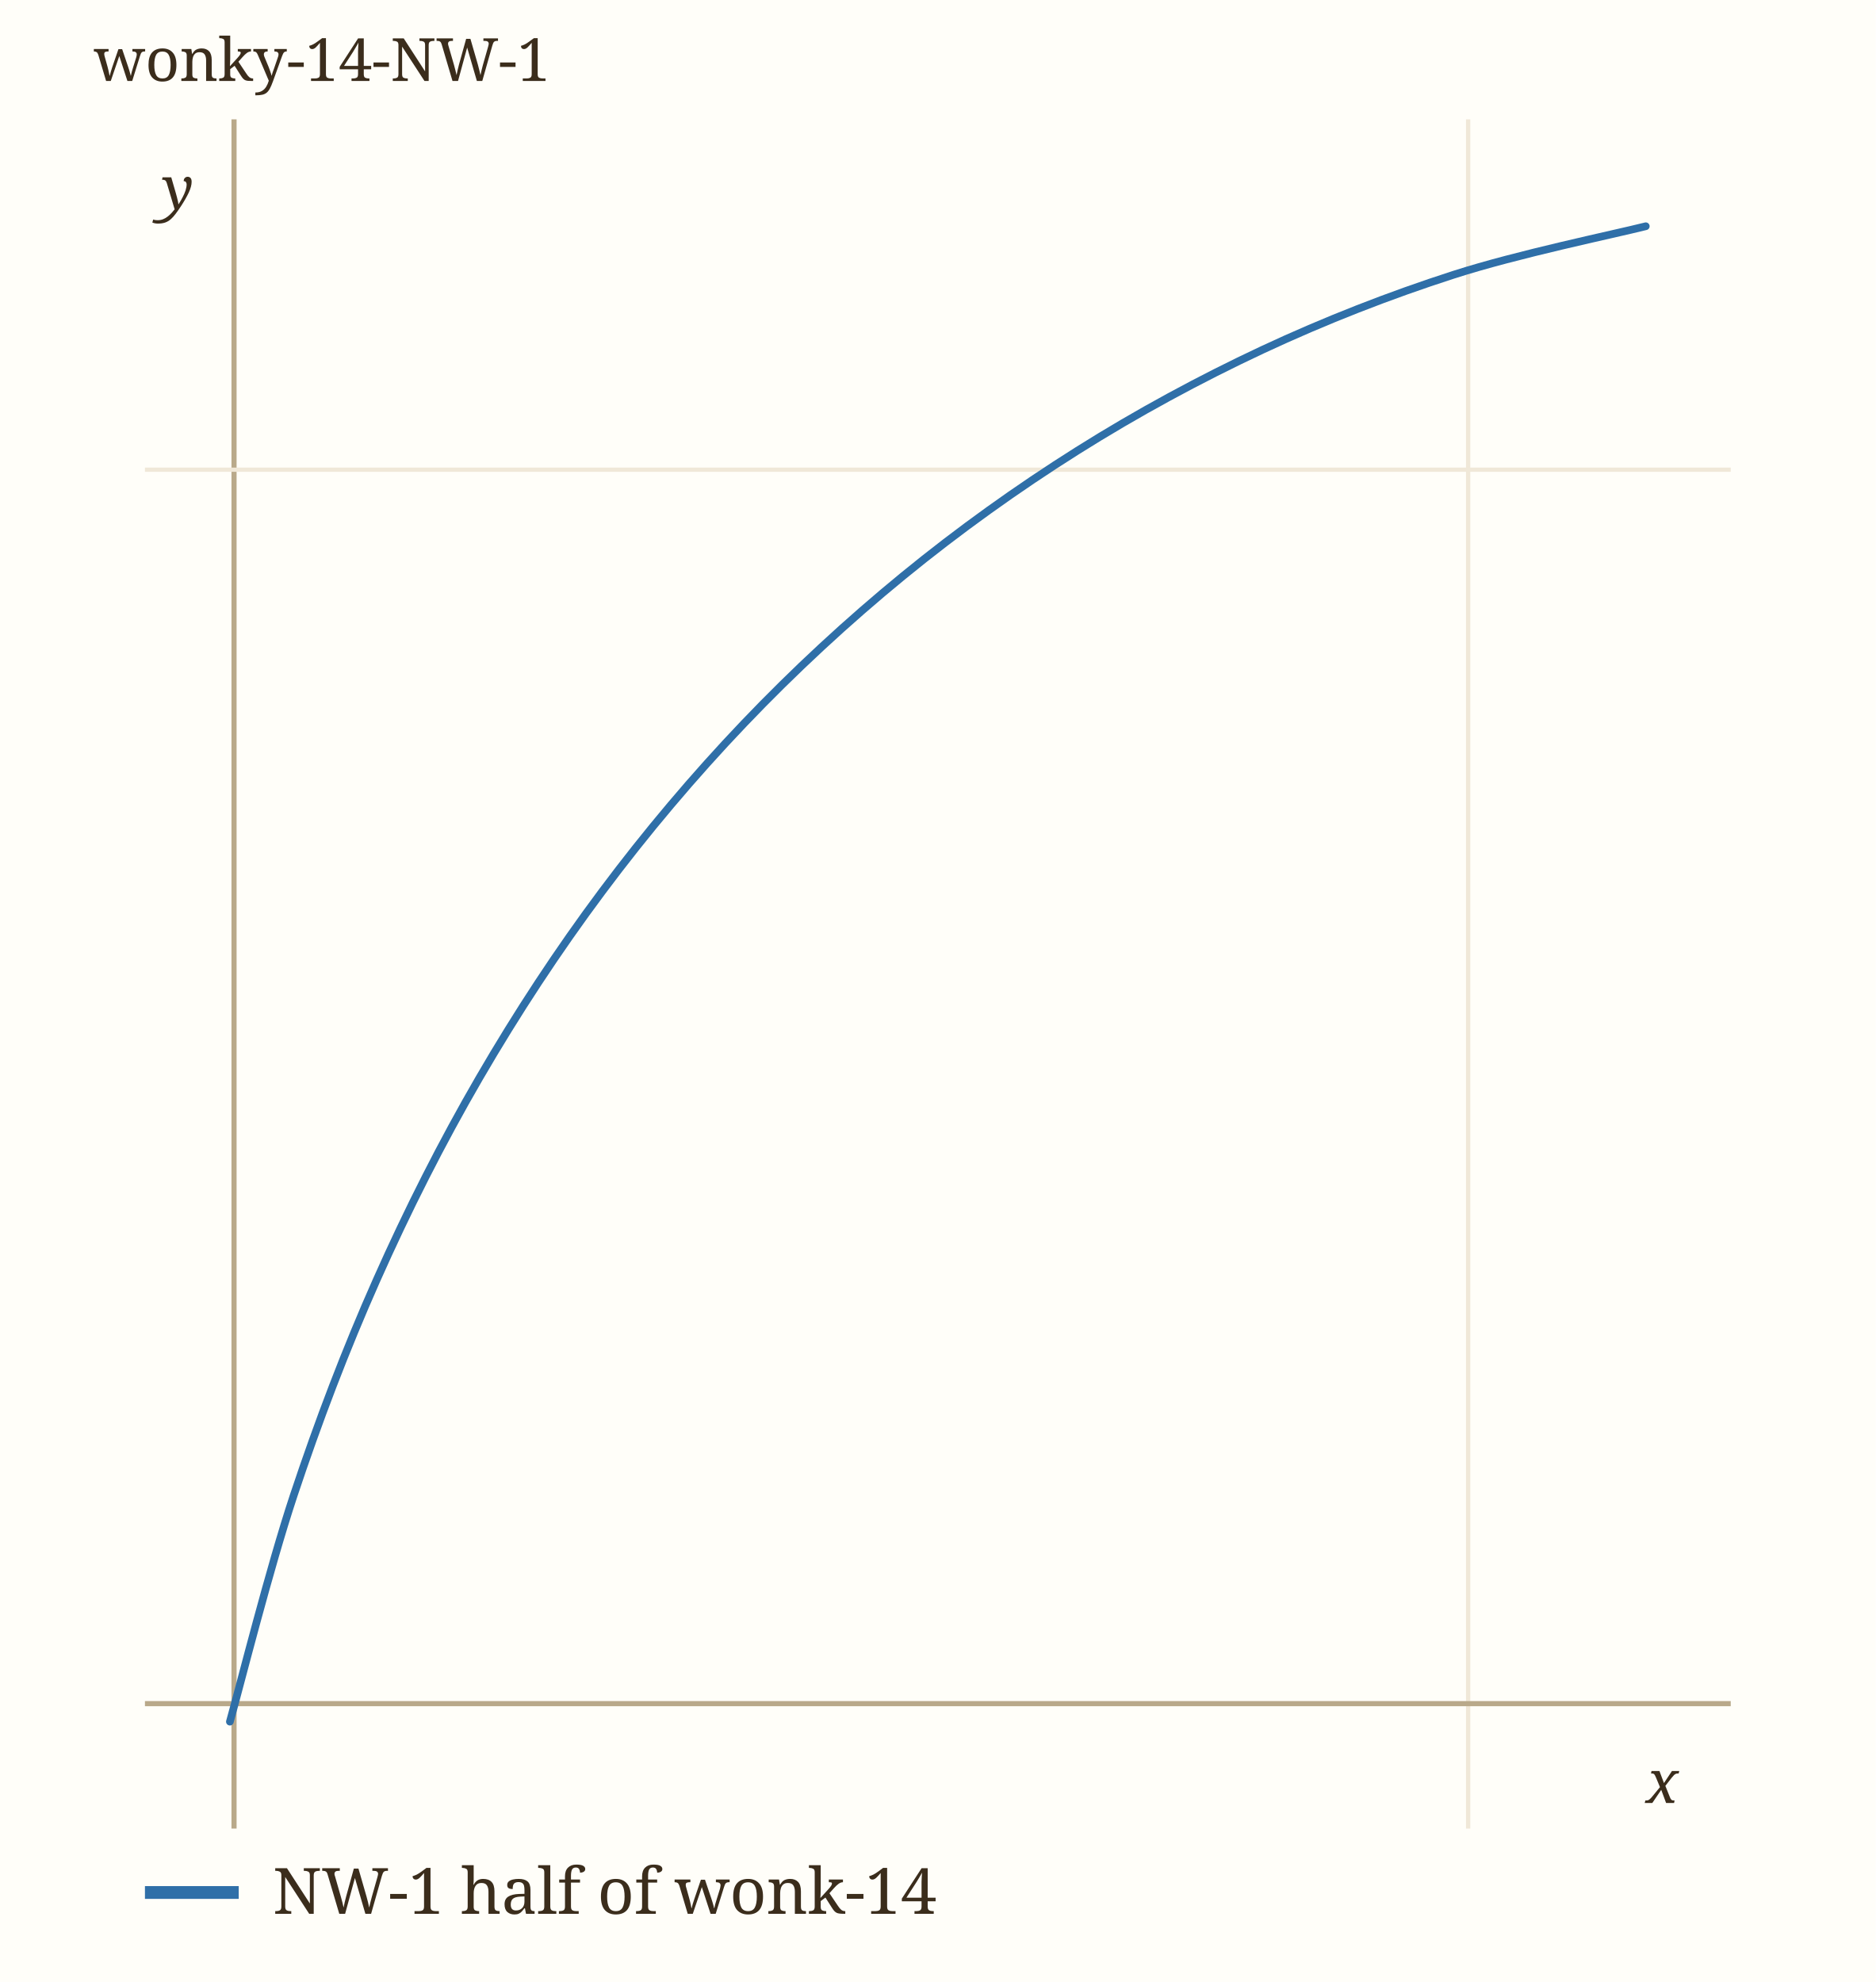
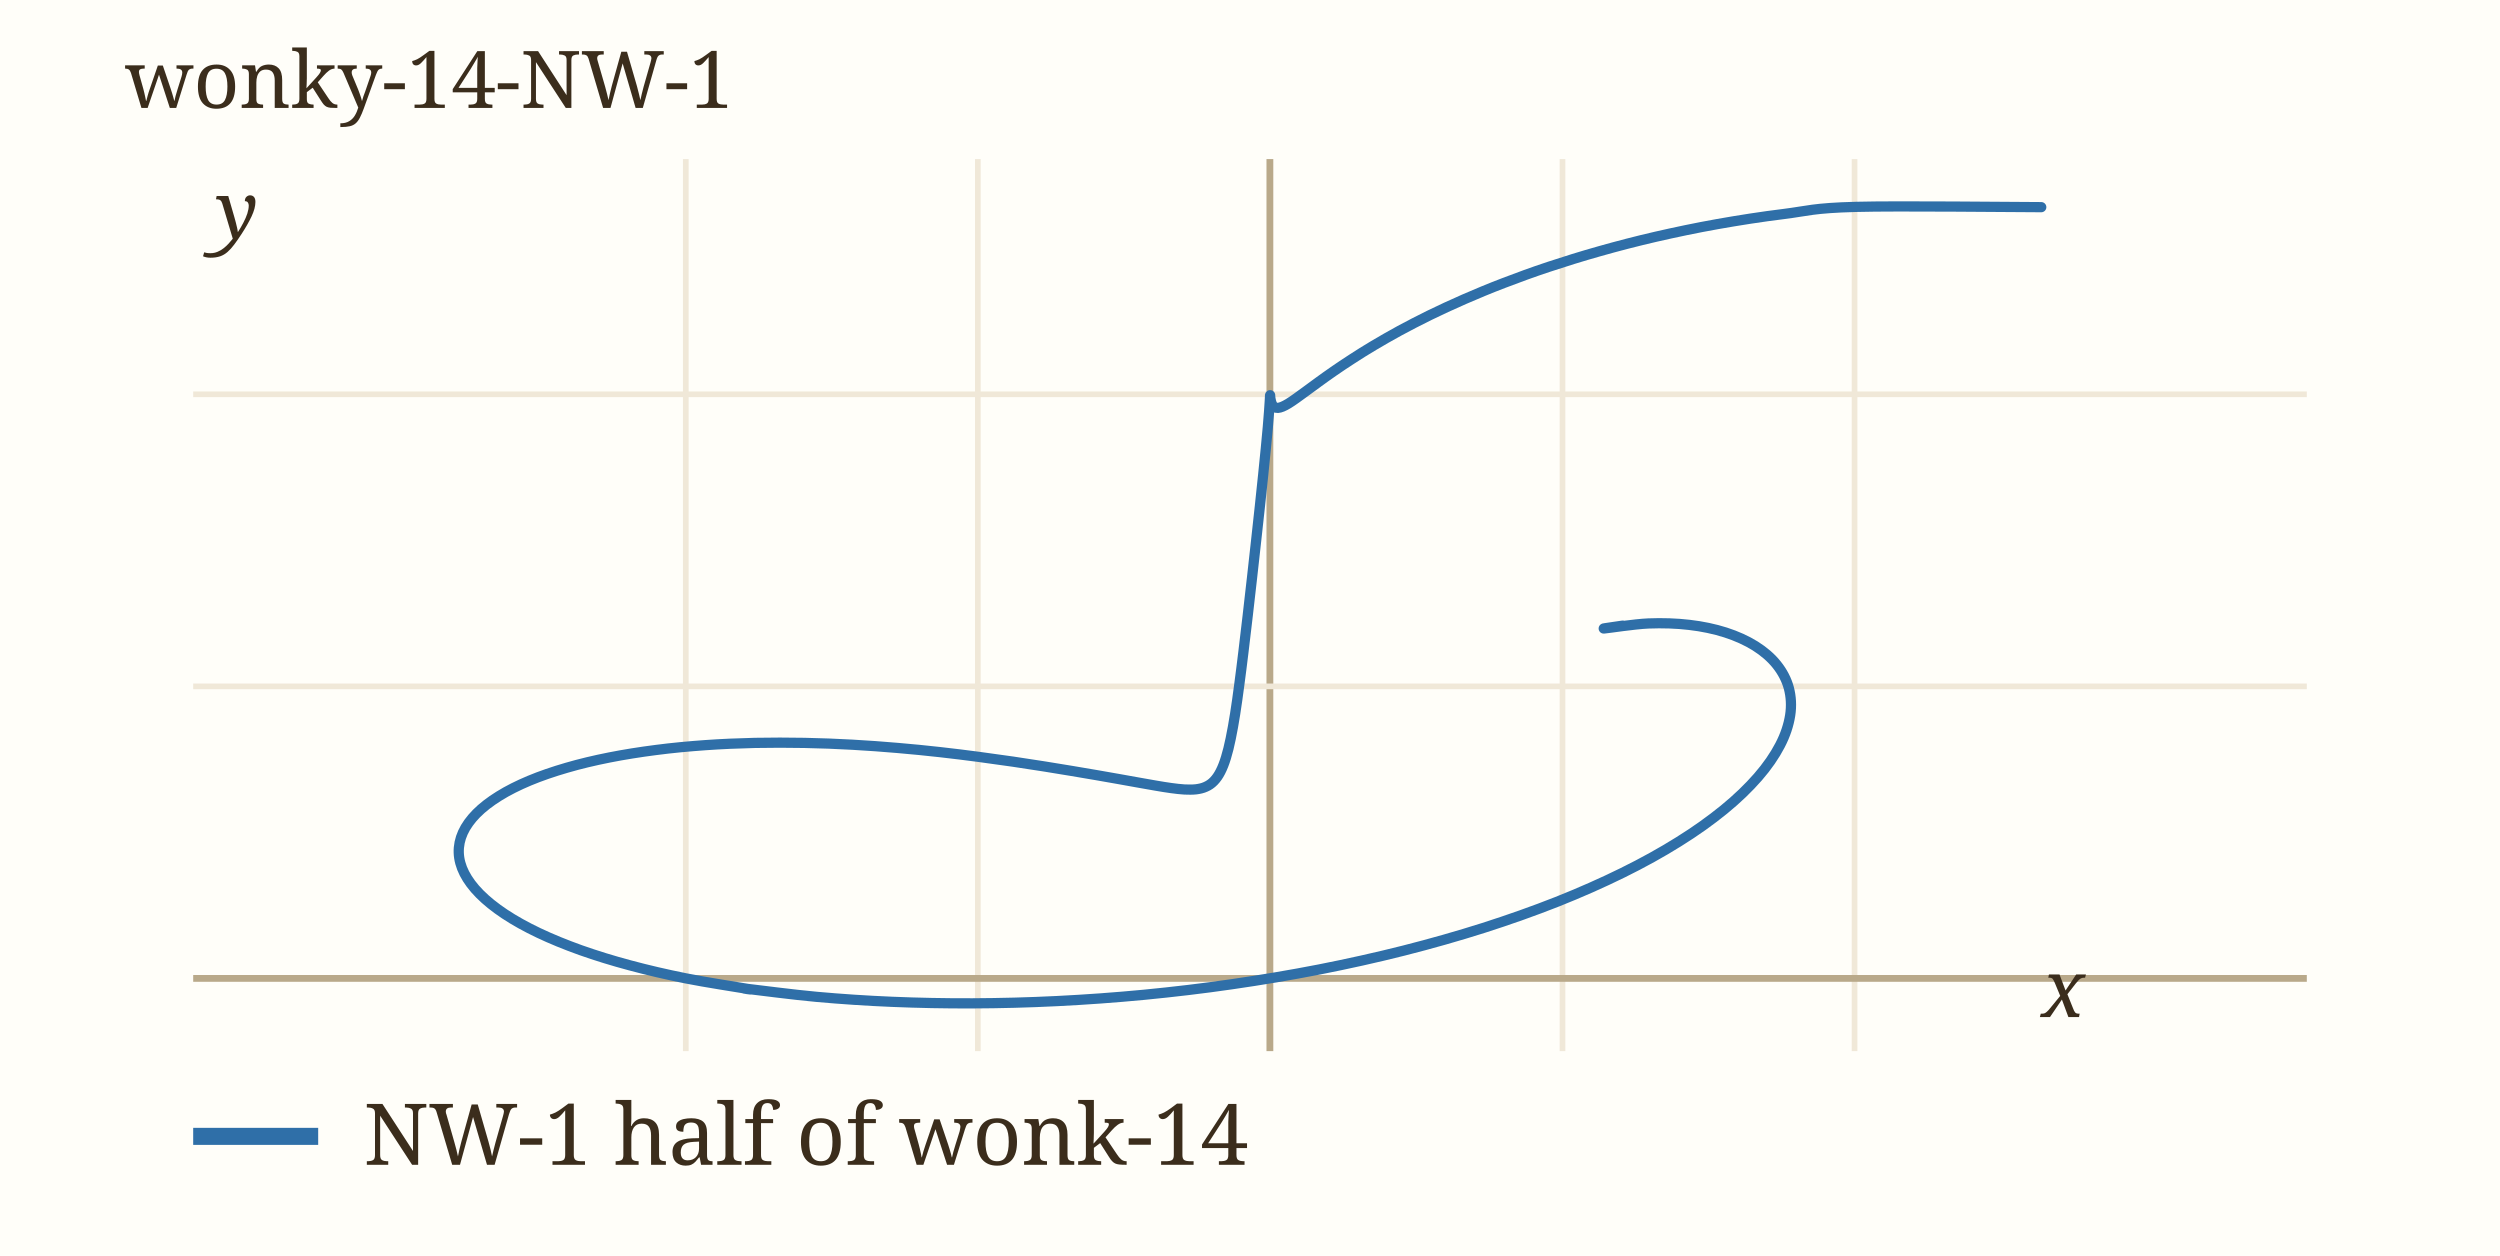
- <svg xmlns="http://www.w3.org/2000/svg" viewBox="0 0 440 465" width="440" height="465" role="img" aria-label="wonky-14-NW-1" data-panel="wonky-14-NW-1">
-   <rect x="0" y="0" width="440" height="465" fill="#fffef9" />
+ <svg xmlns="http://www.w3.org/2000/svg" viewBox="0 0 440 221" width="440" height="221" role="img" aria-label="wonky-14-NW-1" data-panel="wonky-14-NW-1">
+   <rect x="0" y="0" width="440" height="221" fill="#fffef9" />
  <clipPath id="clip-wonky-14-NW-1">
-     <rect x="34" y="28" width="372" height="401" />
+     <rect x="34" y="28" width="372" height="157" />
  </clipPath>
  <g clip-path="url(#clip-wonky-14-NW-1)">
-     <line x1="54.9" x2="54.9" y1="28" y2="429" stroke="#b9a98a" stroke-width="1.2" />
-     <line x1="344.4" x2="344.4" y1="28" y2="429" stroke="#f0e8d8" stroke-width="1" />
-     <text x="344.4" y="443.0" font-family="ui-monospace, Menlo, monospace" font-size="11" fill="#9c8a6a" text-anchor="middle">0.5</text>
-     <line x1="34" x2="406" y1="399.7" y2="399.7" stroke="#b9a98a" stroke-width="1.2" />
-     <line x1="34" x2="406" y1="110.2" y2="110.2" stroke="#f0e8d8" stroke-width="1" />
-     <text x="28.0" y="114.2" font-family="ui-monospace, Menlo, monospace" font-size="11" fill="#9c8a6a" text-anchor="end">0.5</text>
-     <path d="M386.07,53.08 C378.57,54.97 356.02,59.61 341.04,64.44 C326.05,69.27 310.86,75.19 296.14,82.07 C281.43,88.96 266.77,96.90 252.73,105.74 C238.69,114.58 224.93,124.43 211.90,135.09 C198.87,145.76 186.31,157.38 174.54,169.72 C162.76,182.07 151.60,195.29 141.26,209.15 C130.91,223.01 121.29,237.67 112.47,252.86 C103.65,268.05 95.61,283.96 88.35,300.30 C81.09,316.63 74.63,333.59 68.89,350.86 C63.16,368.14 56.42,395.08 53.93,403.92" fill="none" stroke="#2f6fa8" stroke-width="1.8" stroke-linecap="round" data-path="wonky-14-NW-1" />
+     <line x1="120.7" x2="120.7" y1="28" y2="185" stroke="#f0e8d8" stroke-width="1" />
+     <text x="120.7" y="199.0" font-family="ui-monospace, Menlo, monospace" font-size="11" fill="#9c8a6a" text-anchor="middle">-1</text>
+     <line x1="172.1" x2="172.1" y1="28" y2="185" stroke="#f0e8d8" stroke-width="1" />
+     <text x="172.1" y="199.0" font-family="ui-monospace, Menlo, monospace" font-size="11" fill="#9c8a6a" text-anchor="middle">-0.5</text>
+     <line x1="223.5" x2="223.5" y1="28" y2="185" stroke="#b9a98a" stroke-width="1.2" />
+     <line x1="275.0" x2="275.0" y1="28" y2="185" stroke="#f0e8d8" stroke-width="1" />
+     <text x="275.0" y="199.0" font-family="ui-monospace, Menlo, monospace" font-size="11" fill="#9c8a6a" text-anchor="middle">0.5</text>
+     <line x1="326.4" x2="326.4" y1="28" y2="185" stroke="#f0e8d8" stroke-width="1" />
+     <text x="326.4" y="199.0" font-family="ui-monospace, Menlo, monospace" font-size="11" fill="#9c8a6a" text-anchor="middle">1</text>
+     <line x1="34" x2="406" y1="172.2" y2="172.2" stroke="#b9a98a" stroke-width="1.2" />
+     <line x1="34" x2="406" y1="120.8" y2="120.8" stroke="#f0e8d8" stroke-width="1" />
+     <text x="28.0" y="124.8" font-family="ui-monospace, Menlo, monospace" font-size="11" fill="#9c8a6a" text-anchor="end">0.5</text>
+     <line x1="34" x2="406" y1="69.4" y2="69.4" stroke="#f0e8d8" stroke-width="1" />
+     <text x="28.0" y="73.4" font-family="ui-monospace, Menlo, monospace" font-size="11" fill="#9c8a6a" text-anchor="end">1</text>
+     <path d="M359.26,36.46 C353.82,36.45 334.17,36.21 326.64,36.41 C319.10,36.61 318.11,37.14 314.05,37.65 C309.99,38.15 306.05,38.77 302.27,39.44 C298.50,40.11 294.86,40.88 291.40,41.67 C287.94,42.47 284.64,43.33 281.50,44.22 C278.37,45.10 275.40,46.03 272.59,46.96 C269.78,47.89 267.15,48.86 264.66,49.81 C262.17,50.76 259.85,51.73 257.67,52.68 C255.49,53.63 253.47,54.58 251.57,55.50 C249.68,56.43 247.93,57.34 246.30,58.22 C244.67,59.11 243.18,59.97 241.78,60.80 C240.39,61.62 239.13,62.42 237.96,63.18 C236.78,63.93 235.72,64.66 234.74,65.33 C233.76,66.00 232.89,66.64 232.08,67.22 C231.27,67.80 230.56,68.34 229.90,68.82 C229.25,69.30 228.67,69.73 228.15,70.09 C227.63,70.46 227.18,70.77 226.77,71.02 C226.36,71.27 226.01,71.45 225.70,71.58 C225.39,71.71 225.13,71.77 224.90,71.79 C224.67,71.80 224.49,71.75 224.33,71.66 C224.17,71.58 224.05,71.43 223.94,71.27 C223.84,71.11 223.77,70.90 223.71,70.70 C223.65,70.50 223.61,70.26 223.58,70.08 C223.56,69.89 223.55,69.69 223.54,69.56 C223.53,69.44 223.53,69.34 223.53,69.35 C223.53,69.36 223.53,69.42 223.53,69.63 C223.52,69.84 223.51,70.13 223.48,70.59 C223.45,71.05 223.42,71.63 223.36,72.39 C223.30,73.15 223.23,74.06 223.14,75.15 C223.04,76.23 222.93,77.48 222.79,78.89 C222.66,80.30 222.50,81.88 222.32,83.58 C222.15,85.29 221.95,87.16 221.74,89.10 C221.53,91.05 221.31,93.14 221.07,95.25 C220.84,97.36 220.59,99.57 220.35,101.75 C220.10,103.94 219.85,106.18 219.60,108.33 C219.35,110.48 219.10,112.65 218.85,114.68 C218.60,116.71 218.36,118.70 218.11,120.53 C217.87,122.36 217.63,124.10 217.38,125.67 C217.13,127.24 216.88,128.68 216.61,129.96 C216.35,131.24 216.07,132.37 215.77,133.34 C215.47,134.32 215.15,135.14 214.79,135.83 C214.44,136.52 214.05,137.06 213.62,137.50 C213.19,137.94 212.73,138.25 212.20,138.48 C211.68,138.72 211.12,138.84 210.50,138.92 C209.88,138.99 209.20,138.98 208.47,138.95 C207.74,138.91 206.96,138.81 206.12,138.70 C205.27,138.59 204.37,138.43 203.41,138.27 C202.45,138.11 201.43,137.92 200.35,137.73 C199.26,137.54 198.12,137.33 196.89,137.11 C195.67,136.89 194.39,136.66 193.02,136.43 C191.64,136.19 190.20,135.94 188.66,135.69 C187.12,135.43 185.50,135.16 183.77,134.89 C182.05,134.62 180.23,134.33 178.29,134.05 C176.36,133.77 174.32,133.48 172.18,133.20 C170.03,132.92 167.77,132.63 165.41,132.37 C163.04,132.11 160.56,131.85 158.00,131.64 C155.44,131.42 152.76,131.22 150.03,131.07 C147.29,130.92 144.45,130.80 141.60,130.75 C138.74,130.70 135.80,130.69 132.88,130.75 C129.96,130.82 126.98,130.94 124.08,131.15 C121.17,131.36 118.25,131.63 115.44,132.00 C112.63,132.36 109.85,132.80 107.23,133.32 C104.61,133.84 102.07,134.44 99.72,135.13 C97.38,135.81 95.16,136.57 93.17,137.40 C91.19,138.23 89.37,139.14 87.82,140.11 C86.27,141.07 84.92,142.11 83.86,143.18 C82.81,144.25 81.99,145.38 81.47,146.53 C80.95,147.68 80.70,148.88 80.74,150.08 C80.78,151.27 81.11,152.50 81.73,153.71 C82.35,154.93 83.26,156.15 84.44,157.34 C85.63,158.54 87.10,159.72 88.83,160.87 C90.55,162.01 92.56,163.13 94.79,164.19 C97.02,165.25 99.52,166.27 102.20,167.23 C104.89,168.18 107.81,169.09 110.90,169.91 C113.98,170.74 117.24,171.50 120.69,172.19 C124.15,172.88 129.80,173.74 131.62,174.05 C133.44,174.36 129.60,173.81 131.62,174.05 C133.65,174.28 139.54,175.07 143.78,175.45 C148.01,175.83 152.45,176.13 157.02,176.32 C161.59,176.51 166.34,176.61 171.18,176.59 C176.02,176.57 181.02,176.44 186.05,176.19 C191.08,175.94 196.23,175.57 201.36,175.08 C206.50,174.58 211.71,173.97 216.84,173.22 C221.98,172.48 227.15,171.61 232.18,170.63 C237.21,169.64 242.22,168.53 247.04,167.31 C251.86,166.09 256.60,164.74 261.10,163.31 C265.60,161.87 269.97,160.32 274.05,158.71 C278.13,157.09 282.01,155.37 285.58,153.61 C289.14,151.86 292.47,150.01 295.44,148.15 C298.42,146.30 301.10,144.38 303.43,142.48 C305.76,140.58 307.76,138.64 309.40,136.76 C311.05,134.87 312.34,132.98 313.28,131.17 C314.23,129.36 314.81,127.57 315.07,125.89 C315.33,124.22 315.23,122.60 314.84,121.11 C314.44,119.63 313.71,118.24 312.72,117.00 C311.74,115.76 310.43,114.64 308.92,113.69 C307.42,112.75 305.63,111.94 303.70,111.32 C301.76,110.70 299.59,110.24 297.33,109.98 C295.06,109.71 292.60,109.63 290.11,109.73 C287.61,109.84 283.10,110.55 282.35,110.61 C281.60,110.68 285.07,110.20 285.61,110.11" fill="none" stroke="#2f6fa8" stroke-width="1.8" stroke-linecap="round" data-path="wonky-14-NW-1" />
  </g>
-   <text x="386.1" y="423.0" font-family="Georgia, serif" font-size="14" font-style="italic" fill="#3b2d1c">x</text>
-   <text x="38.0" y="49.1" font-family="Georgia, serif" font-size="14" font-style="italic" fill="#3b2d1c">y</text>
+   <text x="359.3" y="179.0" font-family="Georgia, serif" font-size="14" font-style="italic" fill="#3b2d1c">x</text>
+   <text x="38.0" y="42.0" font-family="Georgia, serif" font-size="14" font-style="italic" fill="#3b2d1c">y</text>
  <text x="22" y="19" font-family="Georgia, serif" font-size="14" fill="#3b2d1c">wonky-14-NW-1</text>
-   <line x1="34" x2="56" y1="444" y2="444" stroke="#2f6fa8" stroke-width="3" />
-   <text x="64" y="449" font-family="Georgia, serif" font-size="15" fill="#3b2d1c">NW-1 half of wonk-14</text>
+   <line x1="34" x2="56" y1="200" y2="200" stroke="#2f6fa8" stroke-width="3" />
+   <text x="64" y="205" font-family="Georgia, serif" font-size="15" fill="#3b2d1c">NW-1 half of wonk-14</text>
</svg>
